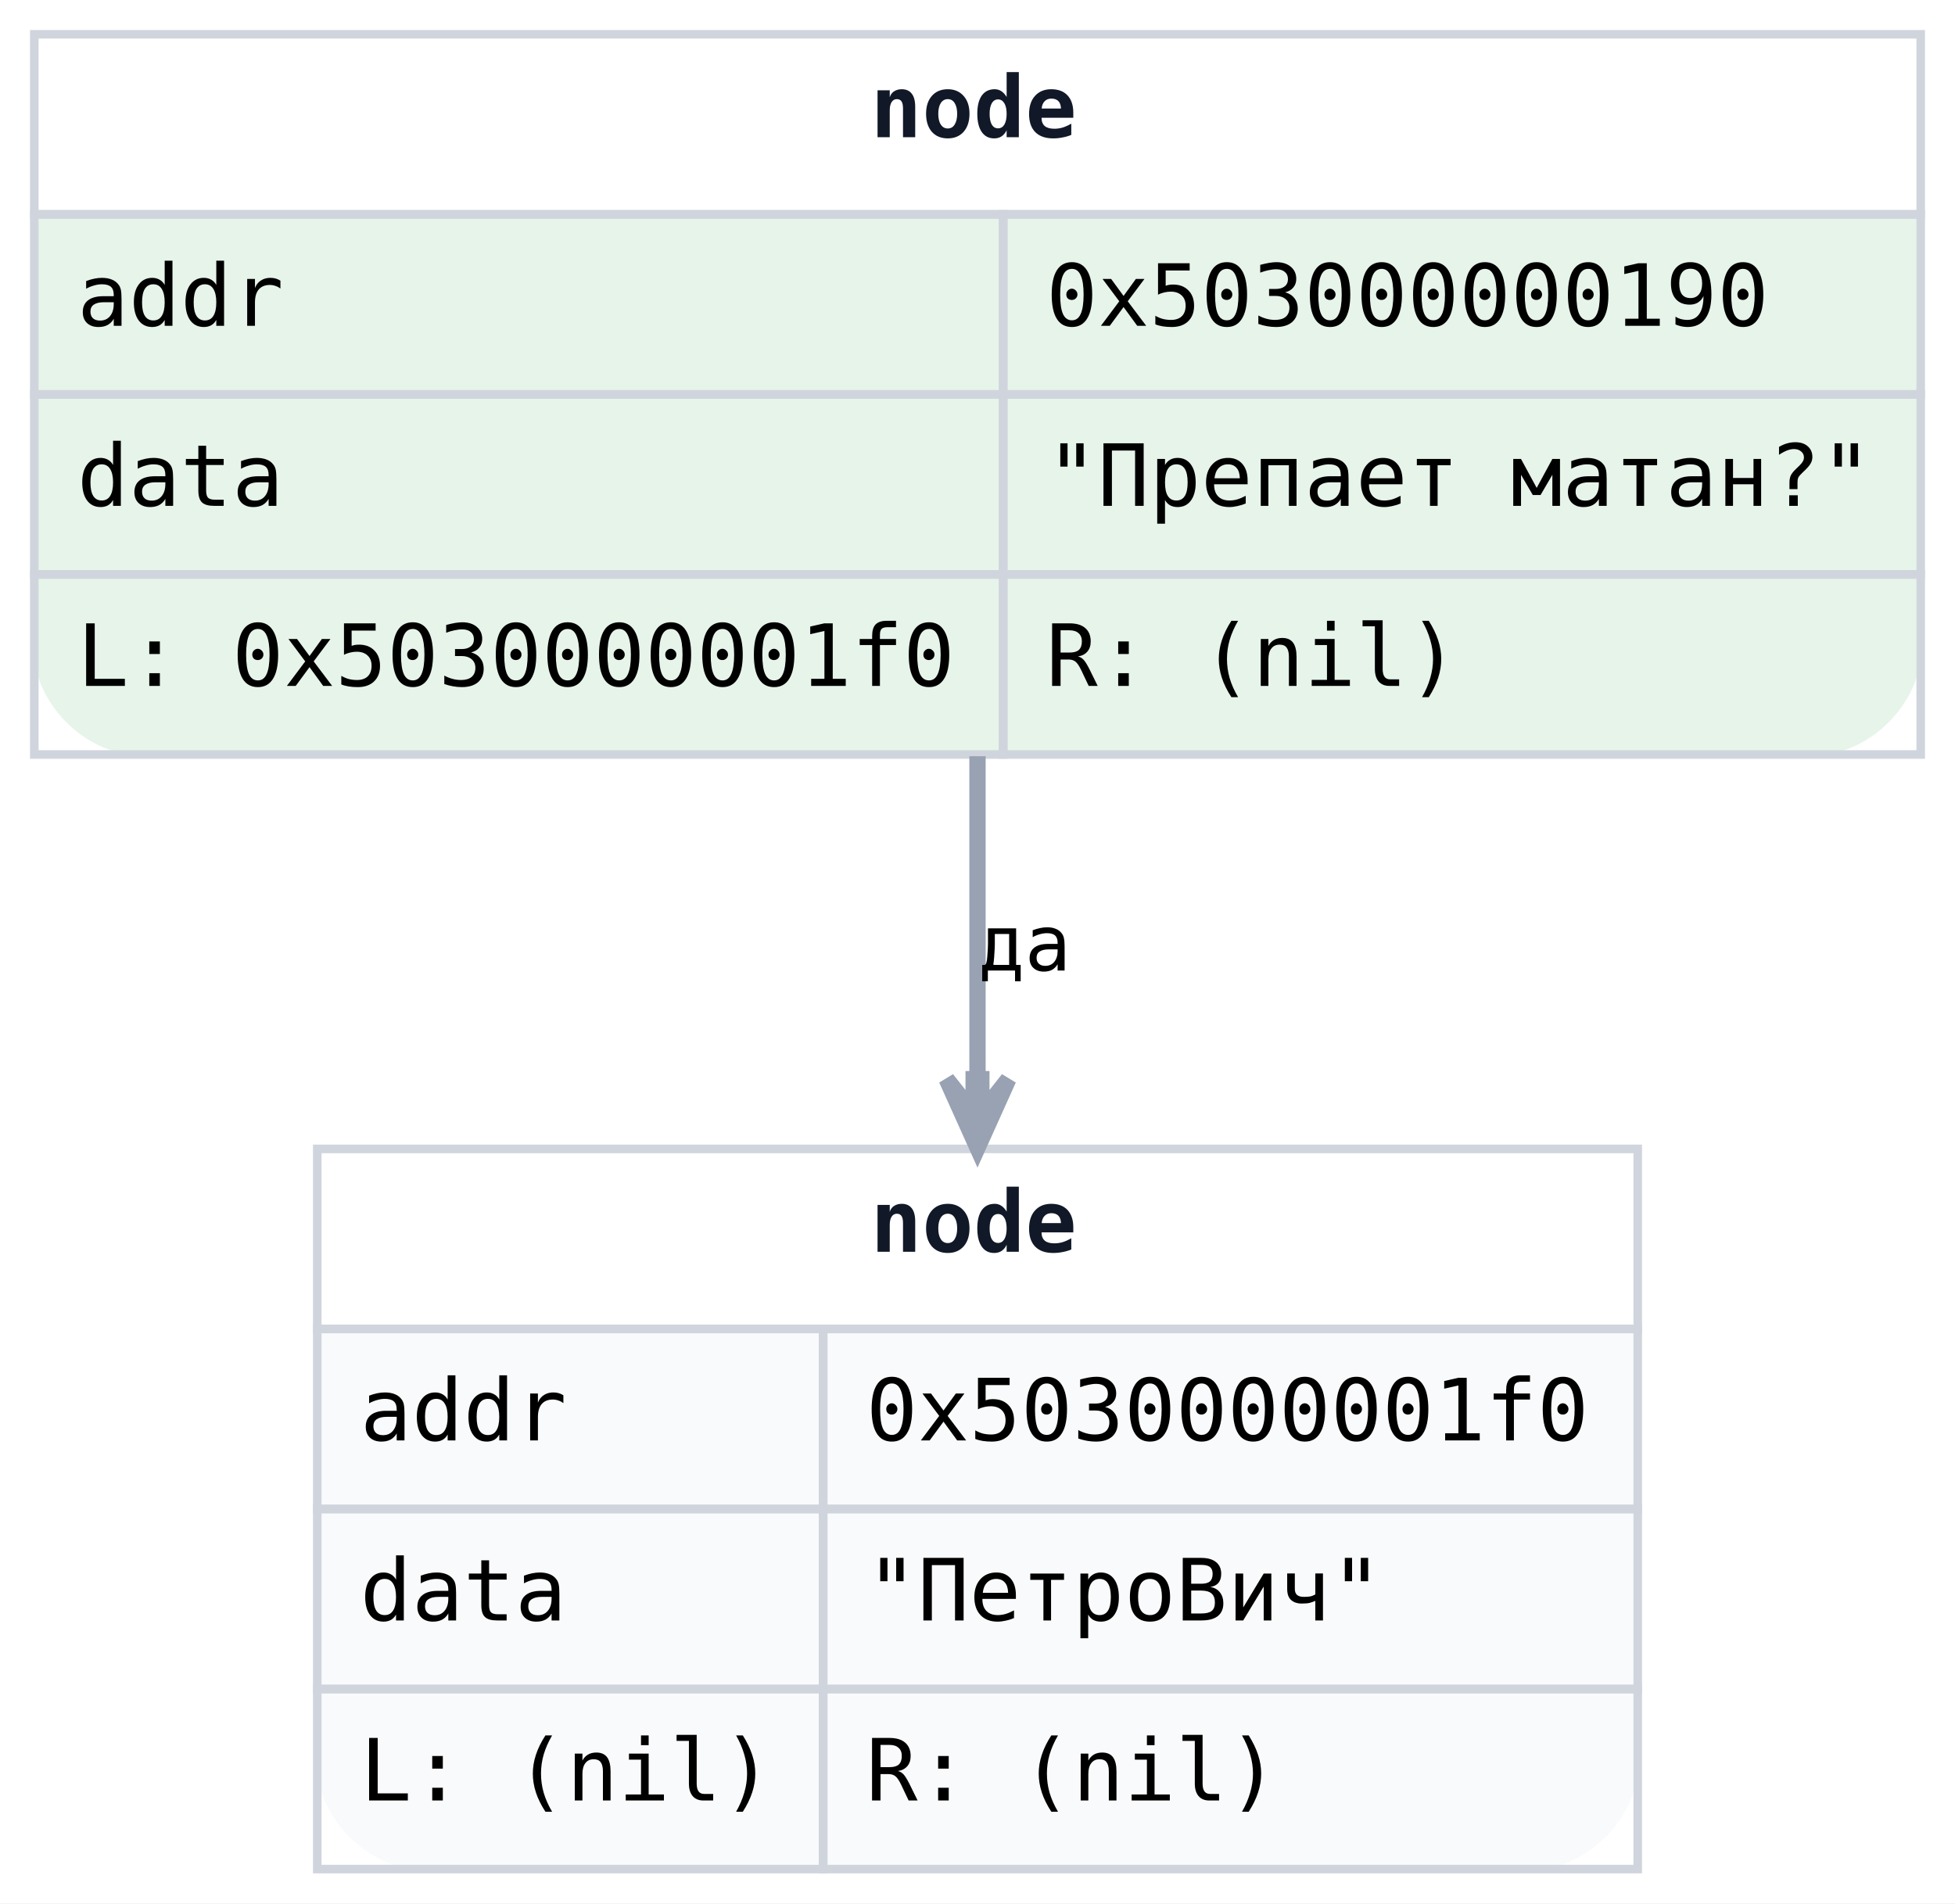
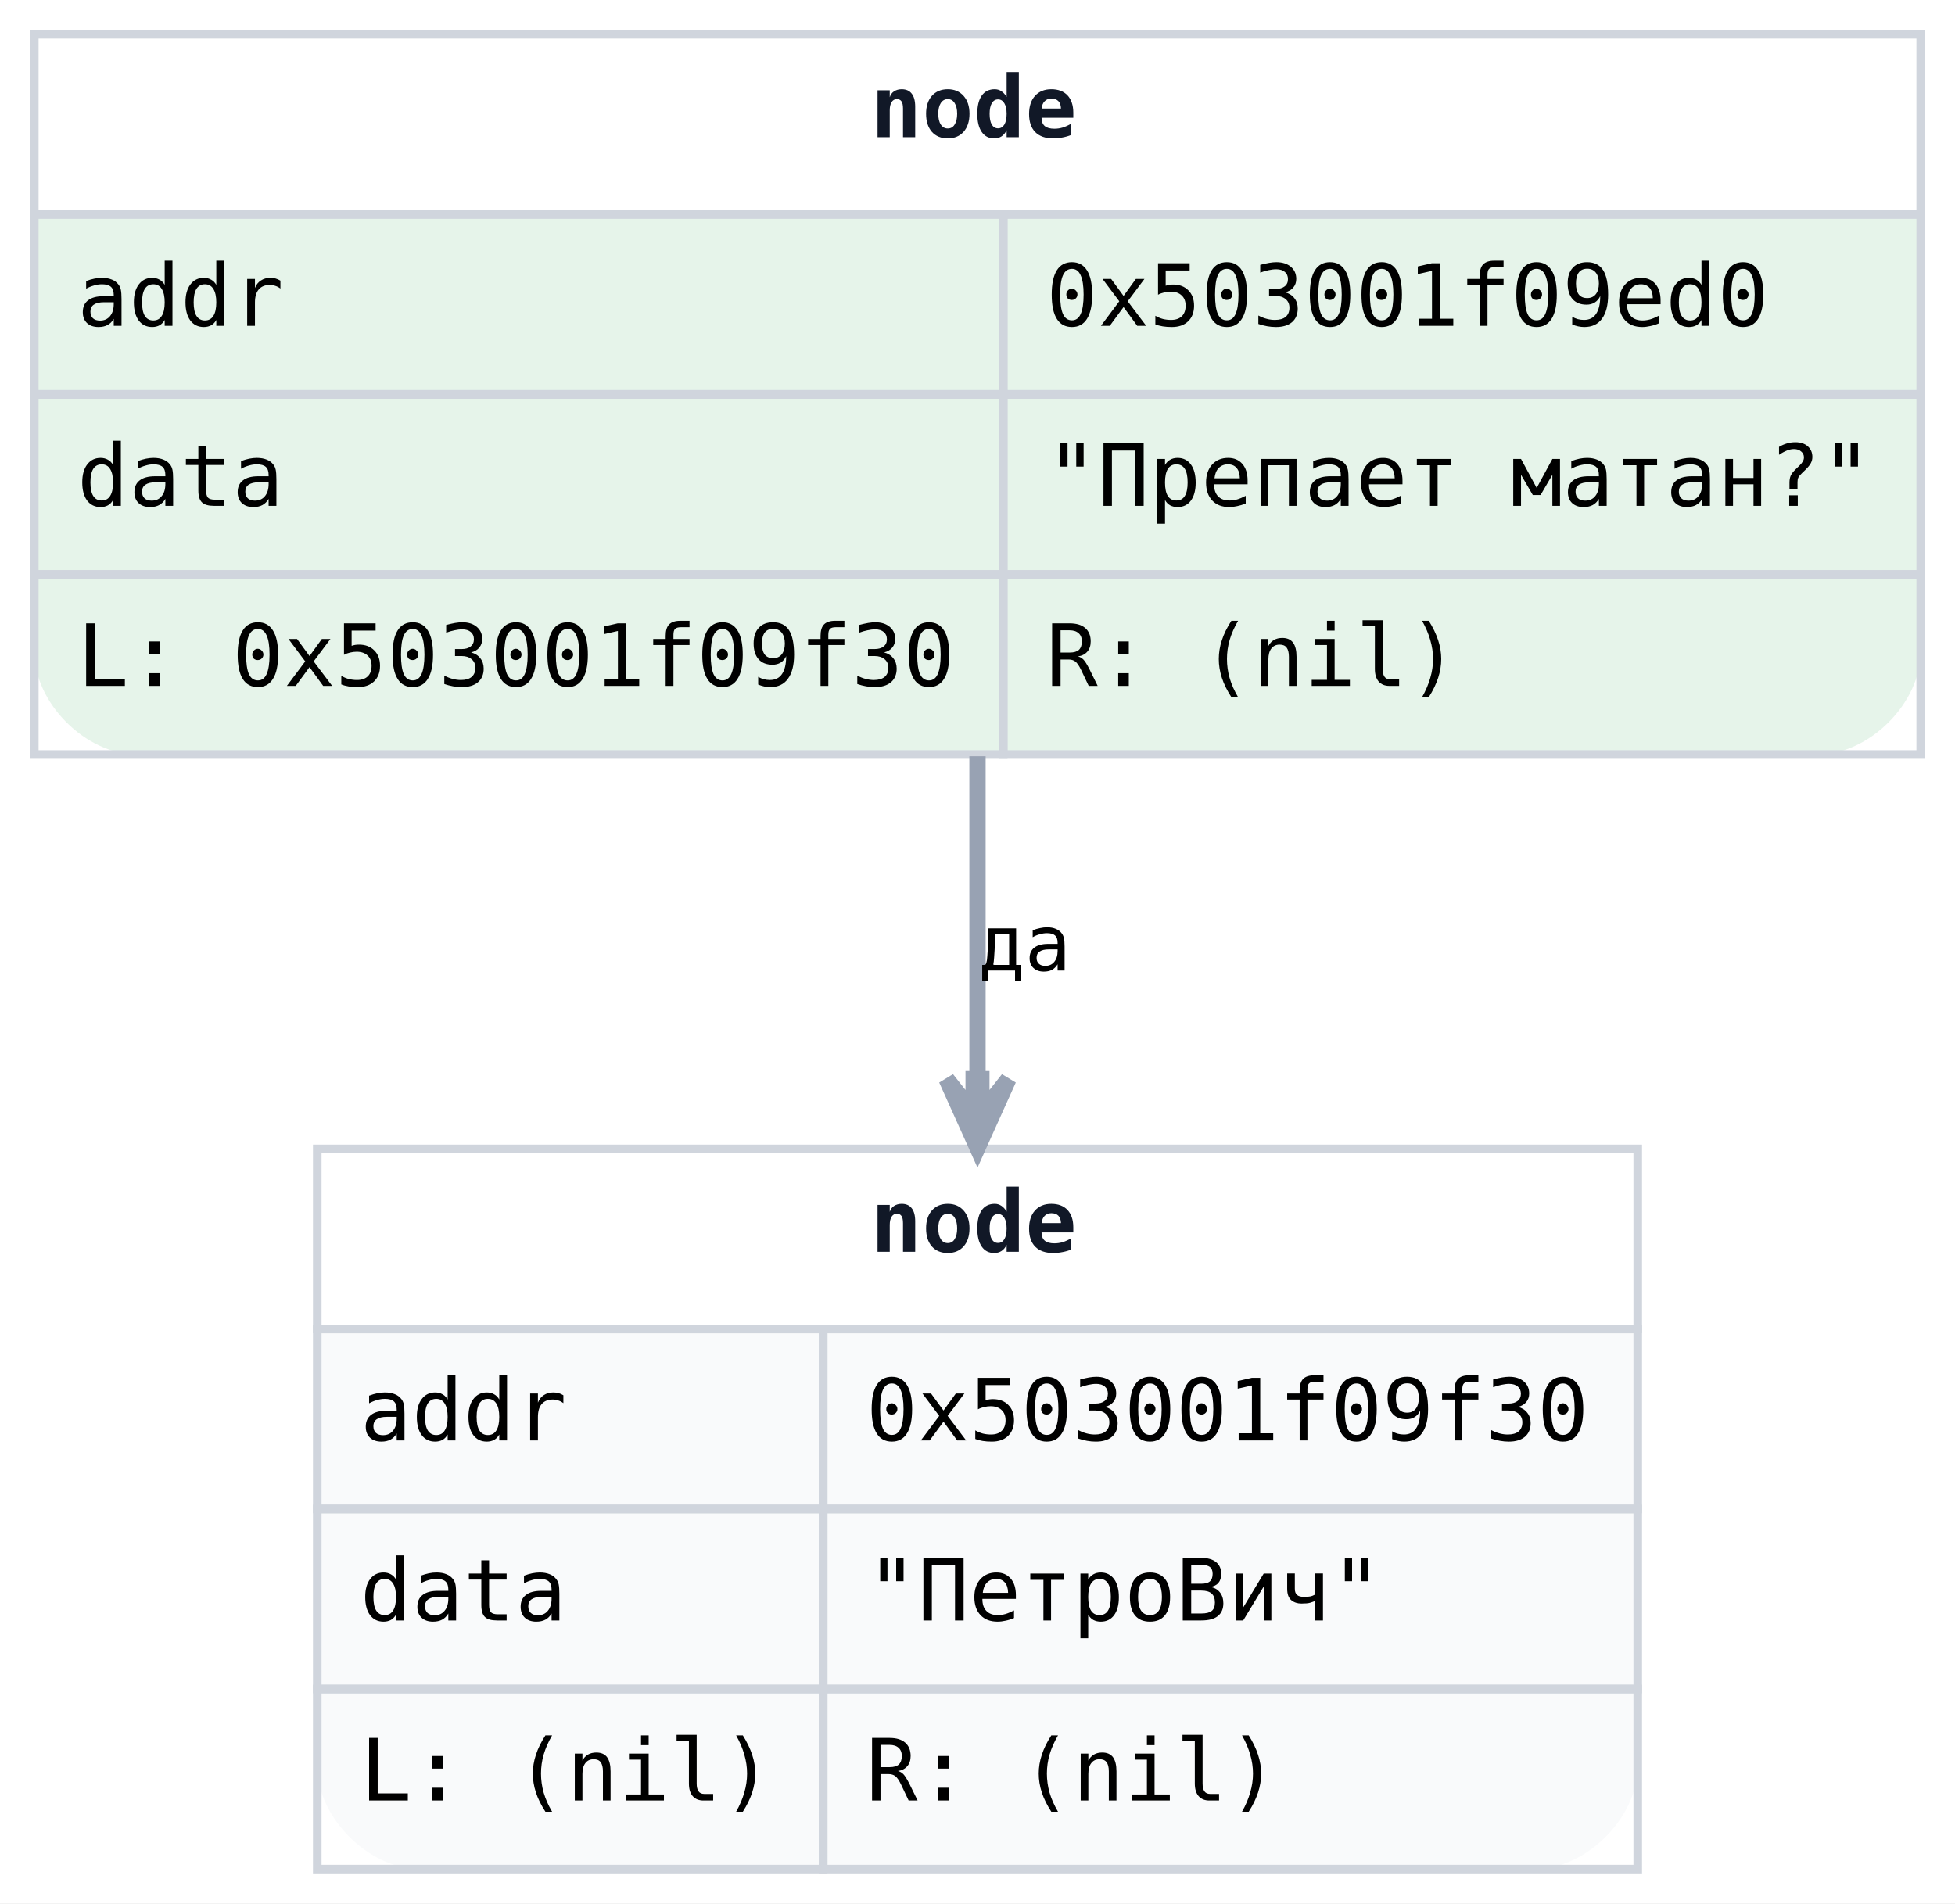
<svg xmlns="http://www.w3.org/2000/svg" width="228pt" height="222pt" viewBox="0.00 0.00 228.00 222.00">
  <g id="graph0" class="graph" transform="scale(1 1) rotate(0) translate(4 218)">
    <polygon fill="white" stroke="transparent" points="-4,4 -4,-218 224,-218 224,4 -4,4" />
    <g id="node1" class="node">
      <path fill="#e6f4ea" stroke="transparent" stroke-width="2" d="M208,-214C208,-214 12,-214 12,-214 6,-214 0,-208 0,-202 0,-202 0,-142 0,-142 0,-136 6,-130 12,-130 12,-130 208,-130 208,-130 214,-130 220,-136 220,-142 220,-142 220,-202 220,-202 220,-208 214,-214 208,-214" />
      <polygon fill="#ffffff" stroke="transparent" points="0,-193 0,-214 220,-214 220,-193 0,-193" />
      <polygon fill="none" stroke="#d0d5dd" points="0,-193 0,-214 220,-214 220,-193 0,-193" />
      <text text-anchor="start" x="97.5" y="-202" font-family="monospace" font-weight="bold" font-size="10.00" fill="#111827">node</text>
      <polygon fill="none" stroke="#d0d5dd" points="0,-172 0,-193 113,-193 113,-172 0,-172" />
      <text text-anchor="start" x="5" y="-180" font-family="monospace" font-size="10.00">addr</text>
      <polygon fill="none" stroke="#d0d5dd" points="113,-172 113,-193 220,-193 220,-172 113,-172" />
-       <text text-anchor="start" x="118" y="-180" font-family="monospace" font-size="10.00">0x503000000190</text>
+       <text text-anchor="start" x="118" y="-180" font-family="monospace" font-size="10.00">0x503001f09ed0</text>
      <polygon fill="none" stroke="#d0d5dd" points="0,-151 0,-172 113,-172 113,-151 0,-151" />
      <text text-anchor="start" x="5" y="-159" font-family="monospace" font-size="10.00">data</text>
      <polygon fill="none" stroke="#d0d5dd" points="113,-151 113,-172 220,-172 220,-151 113,-151" />
      <text text-anchor="start" x="118" y="-159" font-family="monospace" font-size="10.00">"Препает матан?"</text>
      <polygon fill="none" stroke="#d0d5dd" points="0,-130 0,-151 113,-151 113,-130 0,-130" />
-       <text text-anchor="start" x="5" y="-138" font-family="monospace" font-size="10.00">L: 0x5030000001f0</text>
+       <text text-anchor="start" x="5" y="-138" font-family="monospace" font-size="10.00">L: 0x503001f09f30</text>
      <polygon fill="none" stroke="#d0d5dd" points="113,-130 113,-151 220,-151 220,-130 113,-130" />
      <text text-anchor="start" x="118" y="-138" font-family="monospace" font-size="10.00">R: (nil)</text>
    </g>
    <g id="node2" class="node">
      <path fill="#f9fafb" stroke="transparent" stroke-width="2" d="M175,-84C175,-84 45,-84 45,-84 39,-84 33,-78 33,-72 33,-72 33,-12 33,-12 33,-6 39,0 45,0 45,0 175,0 175,0 181,0 187,-6 187,-12 187,-12 187,-72 187,-72 187,-78 181,-84 175,-84" />
      <polygon fill="#ffffff" stroke="transparent" points="33,-63 33,-84 187,-84 187,-63 33,-63" />
      <polygon fill="none" stroke="#d0d5dd" points="33,-63 33,-84 187,-84 187,-63 33,-63" />
      <text text-anchor="start" x="97.5" y="-72" font-family="monospace" font-weight="bold" font-size="10.00" fill="#111827">node</text>
      <polygon fill="none" stroke="#d0d5dd" points="33,-42 33,-63 92,-63 92,-42 33,-42" />
      <text text-anchor="start" x="38" y="-50" font-family="monospace" font-size="10.00">addr</text>
      <polygon fill="none" stroke="#d0d5dd" points="92,-42 92,-63 187,-63 187,-42 92,-42" />
-       <text text-anchor="start" x="97" y="-50" font-family="monospace" font-size="10.00">0x5030000001f0</text>
+       <text text-anchor="start" x="97" y="-50" font-family="monospace" font-size="10.00">0x503001f09f30</text>
      <polygon fill="none" stroke="#d0d5dd" points="33,-21 33,-42 92,-42 92,-21 33,-21" />
      <text text-anchor="start" x="38" y="-29" font-family="monospace" font-size="10.00">data</text>
      <polygon fill="none" stroke="#d0d5dd" points="92,-21 92,-42 187,-42 187,-21 92,-21" />
      <text text-anchor="start" x="97" y="-29" font-family="monospace" font-size="10.00">"ПетроВич"</text>
      <polygon fill="none" stroke="#d0d5dd" points="33,0 33,-21 92,-21 92,0 33,0" />
      <text text-anchor="start" x="38" y="-8" font-family="monospace" font-size="10.00">L: (nil)</text>
      <polygon fill="none" stroke="#d0d5dd" points="92,0 92,-21 187,-21 187,0 92,0" />
      <text text-anchor="start" x="97" y="-8" font-family="monospace" font-size="10.00">R: (nil)</text>
    </g>
    <g id="edge1" class="edge">
      <path fill="none" stroke="#98a2b3" stroke-width="1.9" d="M110,-129.8C110,-117.81 110,-104.59 110,-92.16" />
      <polygon fill="#98a2b3" stroke="#98a2b3" stroke-width="1.9" points="110,-84.13 113.6,-92.13 110.45,-88.13 110.45,-92.13 110,-92.13 109.55,-92.13 109.55,-88.13 106.4,-92.13 110,-84.13 110,-84.13" />
      <text text-anchor="middle" x="115.5" y="-104.8" font-family="monospace" font-size="9.00">да</text>
    </g>
  </g>
</svg>
